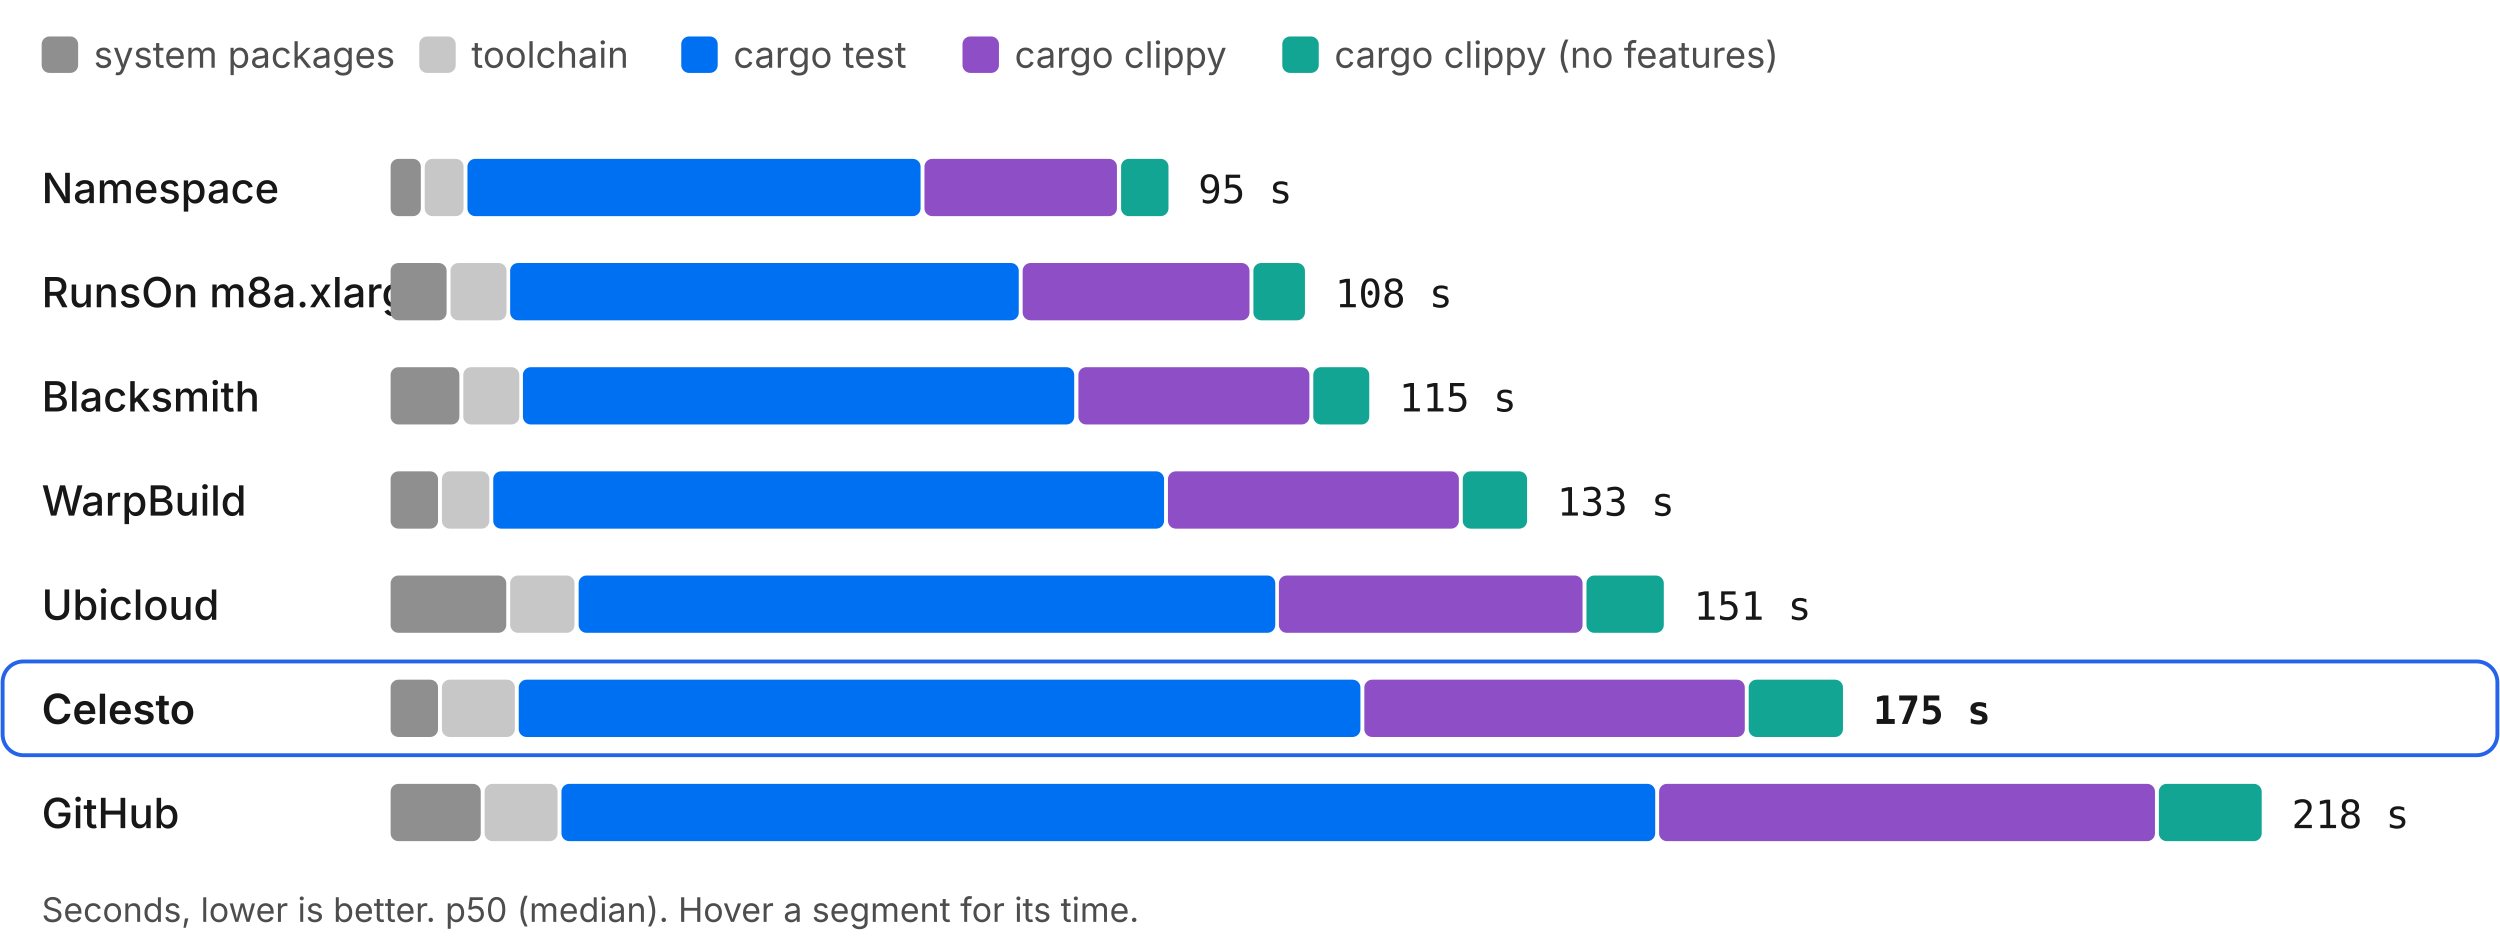
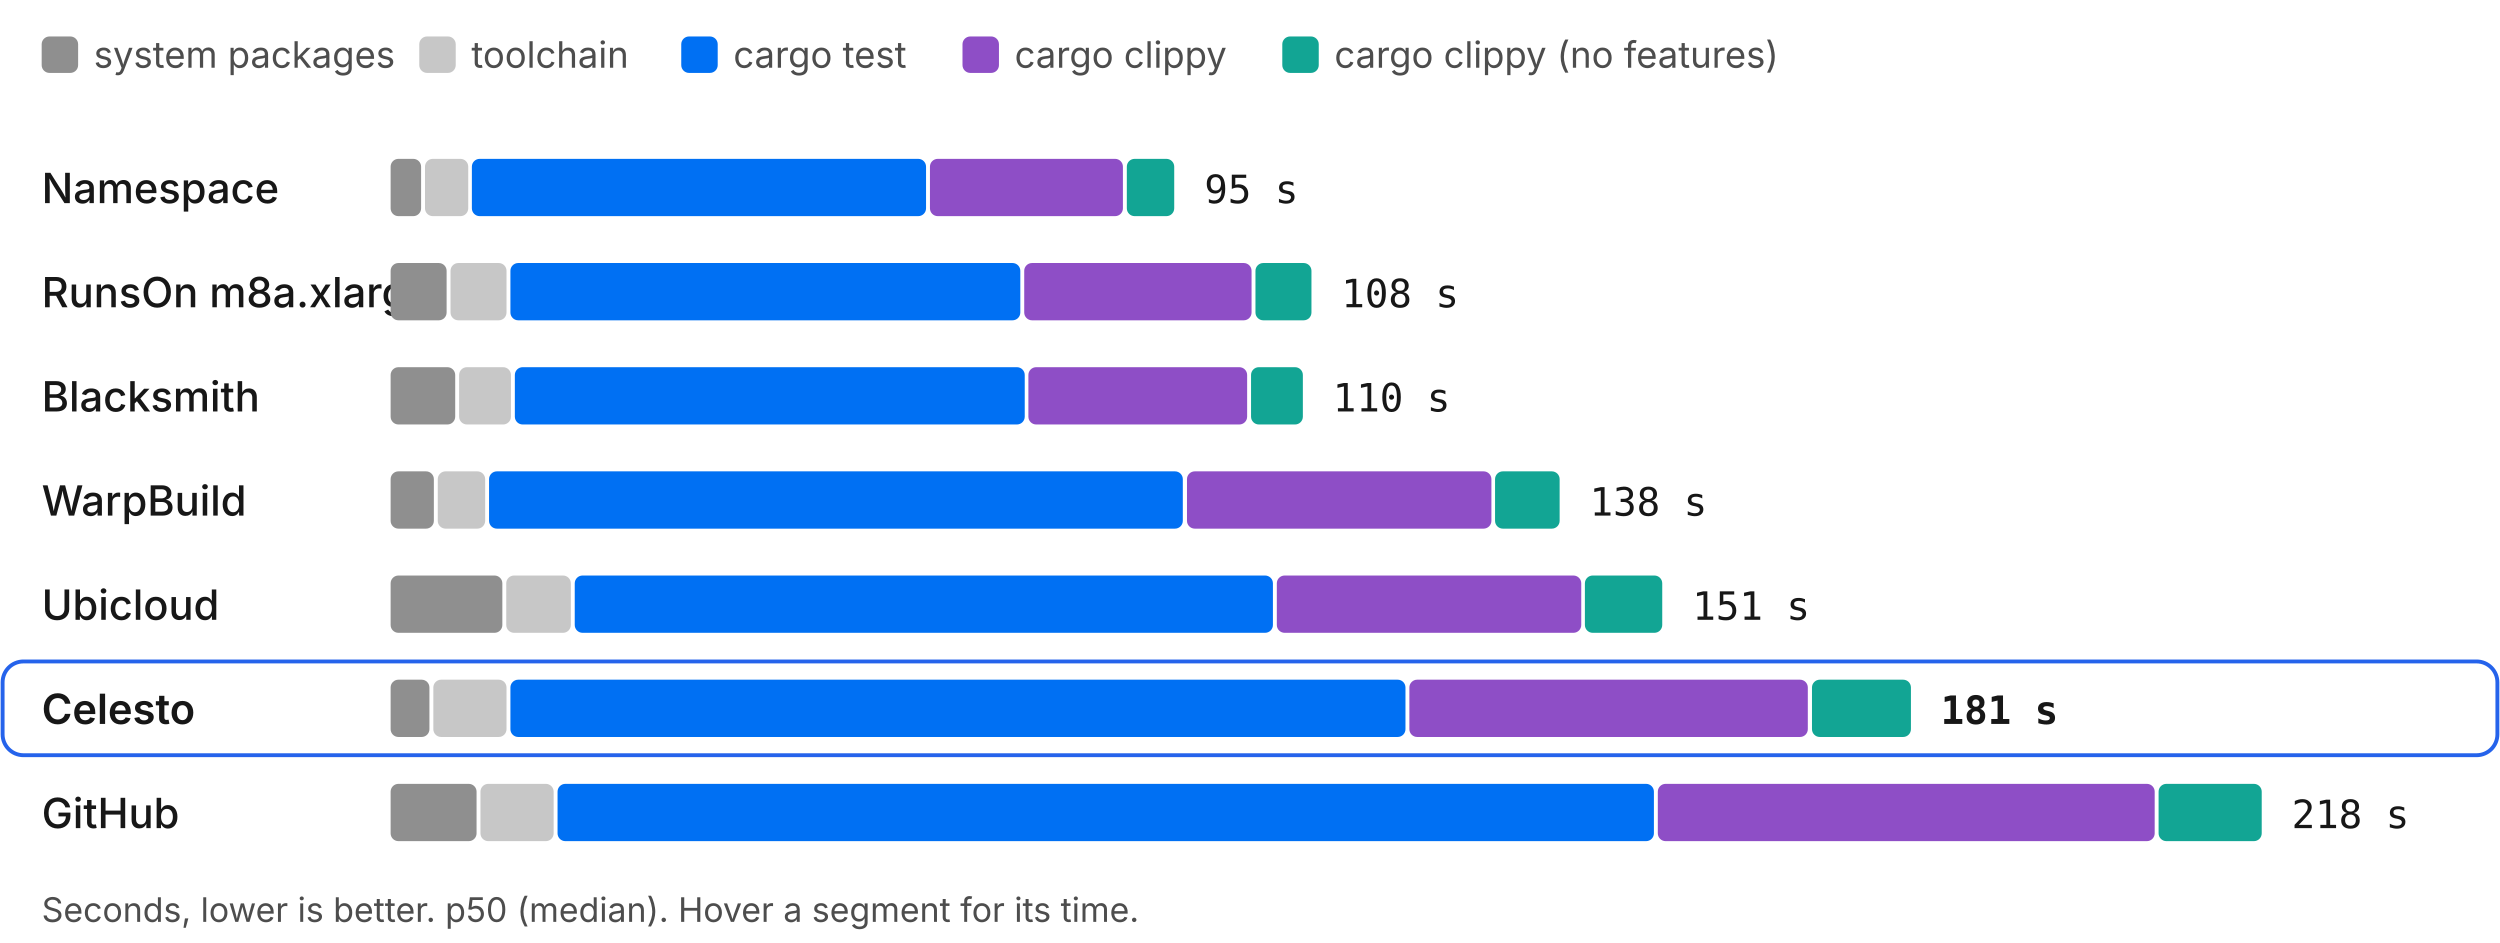
<svg xmlns="http://www.w3.org/2000/svg" viewBox="0 0 960 362" font-family="Geist,Inter,-apple-system,BlinkMacSystemFont,Segoe UI,sans-serif">
  <style>.t{fill:#171717}.m{fill:#4d4d4d}.n{fill:#8f8f8f;fill-opacity:.12}</style>
  <rect x="16" y="14" width="14" height="14" rx="3" fill="#8f8f8f" />
  <text x="36" y="26" font-size="14" class="m">system packages</text>
  <rect x="161" y="14" width="14" height="14" rx="3" fill="#c7c7c7" />
  <text x="181" y="26" font-size="14" class="m">toolchain</text>
  <rect x="261.6" y="14" width="14" height="14" rx="3" fill="#0070f3" />
  <text x="281.6" y="26" font-size="14" class="m">cargo test</text>
  <rect x="369.6" y="14" width="14" height="14" rx="3" fill="#8e4ec6" />
  <text x="389.6" y="26" font-size="14" class="m">cargo clippy</text>
  <rect x="492.4" y="14" width="14" height="14" rx="3" fill="#12a594" />
  <text x="512.4" y="26" font-size="14" class="m">cargo clippy (no features)</text>
  <text x="16" y="78" font-size="16" font-weight="500" class="t">Namespace</text>
-   <rect x="150.0" y="61" width="11.6" height="22" rx="3" fill="#8f8f8f" />
-   <rect x="163.1" y="61" width="14.9" height="22" rx="3" fill="#c7c7c7" />
-   <rect x="179.5" y="61" width="174.0" height="22" rx="3" fill="#0070f3" />
-   <rect x="355.0" y="61" width="73.9" height="22" rx="3" fill="#8e4ec6" />
-   <rect x="430.5" y="61" width="18.2" height="22" rx="3" fill="#12a594" />
-   <text x="460.137" y="78" font-size="15" font-weight="400" font-family="Geist Mono,SFMono-Regular,Menlo,Consolas,monospace" class="t">95 s</text>
+   <rect x="150.0" y="61" width="11.7" height="22" rx="3" fill="#8f8f8f" />
+   <rect x="163.2" y="61" width="16.6" height="22" rx="3" fill="#c7c7c7" />
+   <rect x="181.2" y="61" width="174.4" height="22" rx="3" fill="#0070f3" />
+   <rect x="357.1" y="61" width="74.1" height="22" rx="3" fill="#8e4ec6" />
+   <rect x="432.7" y="61" width="18.2" height="22" rx="3" fill="#12a594" />
+   <text x="462.466" y="78" font-size="15" font-weight="400" font-family="Geist Mono,SFMono-Regular,Menlo,Consolas,monospace" class="t">95 s</text>
  <text x="16" y="118" font-size="16" font-weight="500" class="t">RunsOn m8a.xlarge</text>
  <rect x="150.0" y="101" width="21.5" height="22" rx="3" fill="#8f8f8f" />
  <rect x="173.0" y="101" width="21.5" height="22" rx="3" fill="#c7c7c7" />
-   <rect x="195.9" y="101" width="195.3" height="22" rx="3" fill="#0070f3" />
-   <rect x="392.7" y="101" width="87.1" height="22" rx="3" fill="#8e4ec6" />
-   <rect x="481.3" y="101" width="19.8" height="22" rx="3" fill="#12a594" />
-   <text x="512.62" y="118" font-size="15" font-weight="400" font-family="Geist Mono,SFMono-Regular,Menlo,Consolas,monospace" class="t">108 s</text>
+   <rect x="196.0" y="101" width="195.8" height="22" rx="3" fill="#0070f3" />
+   <rect x="393.3" y="101" width="87.3" height="22" rx="3" fill="#8e4ec6" />
+   <rect x="482.1" y="101" width="21.5" height="22" rx="3" fill="#12a594" />
+   <text x="515.068" y="118" font-size="15" font-weight="400" font-family="Geist Mono,SFMono-Regular,Menlo,Consolas,monospace" class="t">108 s</text>
  <text x="16" y="158" font-size="16" font-weight="500" class="t">Blacksmith</text>
-   <rect x="150.0" y="141" width="26.4" height="22" rx="3" fill="#8f8f8f" />
-   <rect x="177.9" y="141" width="21.5" height="22" rx="3" fill="#c7c7c7" />
-   <rect x="200.8" y="141" width="211.7" height="22" rx="3" fill="#0070f3" />
-   <rect x="414.1" y="141" width="88.7" height="22" rx="3" fill="#8e4ec6" />
-   <rect x="504.3" y="141" width="21.5" height="22" rx="3" fill="#12a594" />
-   <text x="537.221" y="158" font-size="15" font-weight="400" font-family="Geist Mono,SFMono-Regular,Menlo,Consolas,monospace" class="t">115 s</text>
+   <rect x="150.0" y="141" width="24.8" height="22" rx="3" fill="#8f8f8f" />
+   <rect x="176.3" y="141" width="19.9" height="22" rx="3" fill="#c7c7c7" />
+   <rect x="197.7" y="141" width="195.8" height="22" rx="3" fill="#0070f3" />
+   <rect x="394.9" y="141" width="84.0" height="22" rx="3" fill="#8e4ec6" />
+   <rect x="480.4" y="141" width="19.9" height="22" rx="3" fill="#12a594" />
+   <text x="511.781" y="158" font-size="15" font-weight="400" font-family="Geist Mono,SFMono-Regular,Menlo,Consolas,monospace" class="t">110 s</text>
  <text x="16" y="198" font-size="16" font-weight="500" class="t">WarpBuild</text>
-   <rect x="150.0" y="181" width="18.2" height="22" rx="3" fill="#8f8f8f" />
-   <rect x="169.7" y="181" width="18.2" height="22" rx="3" fill="#c7c7c7" />
-   <rect x="189.4" y="181" width="257.6" height="22" rx="3" fill="#0070f3" />
-   <rect x="448.5" y="181" width="111.7" height="22" rx="3" fill="#8e4ec6" />
-   <rect x="561.7" y="181" width="24.7" height="22" rx="3" fill="#12a594" />
-   <text x="597.904" y="198" font-size="15" font-weight="400" font-family="Geist Mono,SFMono-Regular,Menlo,Consolas,monospace" class="t">133 s</text>
+   <rect x="150.0" y="181" width="16.6" height="22" rx="3" fill="#8f8f8f" />
+   <rect x="168.1" y="181" width="18.2" height="22" rx="3" fill="#c7c7c7" />
+   <rect x="187.8" y="181" width="266.4" height="22" rx="3" fill="#0070f3" />
+   <rect x="455.8" y="181" width="116.9" height="22" rx="3" fill="#8e4ec6" />
+   <rect x="574.1" y="181" width="24.8" height="22" rx="3" fill="#12a594" />
+   <text x="610.411" y="198" font-size="15" font-weight="400" font-family="Geist Mono,SFMono-Regular,Menlo,Consolas,monospace" class="t">138 s</text>
  <text x="16" y="238" font-size="16" font-weight="500" class="t">Ubicloud</text>
-   <rect x="150.0" y="221" width="44.4" height="22" rx="3" fill="#8f8f8f" />
-   <rect x="195.9" y="221" width="24.7" height="22" rx="3" fill="#c7c7c7" />
-   <rect x="222.2" y="221" width="267.5" height="22" rx="3" fill="#0070f3" />
-   <rect x="491.1" y="221" width="116.6" height="22" rx="3" fill="#8e4ec6" />
-   <rect x="609.2" y="221" width="29.7" height="22" rx="3" fill="#12a594" />
-   <text x="650.387" y="238" font-size="15" font-weight="400" font-family="Geist Mono,SFMono-Regular,Menlo,Consolas,monospace" class="t">151 s</text>
+   <rect x="150.0" y="221" width="42.9" height="22" rx="3" fill="#8f8f8f" />
+   <rect x="194.4" y="221" width="24.8" height="22" rx="3" fill="#c7c7c7" />
+   <rect x="220.7" y="221" width="268.1" height="22" rx="3" fill="#0070f3" />
+   <rect x="490.3" y="221" width="116.9" height="22" rx="3" fill="#8e4ec6" />
+   <rect x="608.6" y="221" width="29.7" height="22" rx="3" fill="#12a594" />
+   <text x="649.863" y="238" font-size="15" font-weight="400" font-family="Geist Mono,SFMono-Regular,Menlo,Consolas,monospace" class="t">151 s</text>
  <rect x="1" y="254" width="958" height="36" rx="8" fill="none" stroke="#2563EB" stroke-width="1.5" />
  <text x="16" y="278" font-size="16" font-weight="600" class="t">Celesto</text>
-   <rect x="150.0" y="261" width="18.2" height="22" rx="3" fill="#8f8f8f" />
-   <rect x="169.7" y="261" width="28.0" height="22" rx="3" fill="#c7c7c7" />
-   <rect x="199.2" y="261" width="323.2" height="22" rx="3" fill="#0070f3" />
-   <rect x="523.9" y="261" width="146.1" height="22" rx="3" fill="#8e4ec6" />
-   <rect x="671.5" y="261" width="36.2" height="22" rx="3" fill="#12a594" />
-   <text x="719.271" y="278" font-size="15" font-weight="600" font-family="Geist Mono,SFMono-Regular,Menlo,Consolas,monospace" class="t">175 s</text>
+   <rect x="150.0" y="261" width="14.9" height="22" rx="3" fill="#8f8f8f" />
+   <rect x="166.4" y="261" width="28.1" height="22" rx="3" fill="#c7c7c7" />
+   <rect x="196.0" y="261" width="343.7" height="22" rx="3" fill="#0070f3" />
+   <rect x="541.2" y="261" width="153.0" height="22" rx="3" fill="#8e4ec6" />
+   <rect x="695.8" y="261" width="38.0" height="22" rx="3" fill="#12a594" />
+   <text x="745.205" y="278" font-size="15" font-weight="600" font-family="Geist Mono,SFMono-Regular,Menlo,Consolas,monospace" class="t">181 s</text>
  <text x="16" y="318" font-size="16" font-weight="500" class="t">GitHub</text>
-   <rect x="150.0" y="301" width="34.6" height="22" rx="3" fill="#8f8f8f" />
-   <rect x="186.1" y="301" width="28.0" height="22" rx="3" fill="#c7c7c7" />
-   <rect x="215.6" y="301" width="420.0" height="22" rx="3" fill="#0070f3" />
-   <rect x="637.1" y="301" width="190.4" height="22" rx="3" fill="#8e4ec6" />
-   <rect x="829.0" y="301" width="39.5" height="22" rx="3" fill="#12a594" />
+   <rect x="150.0" y="301" width="33.0" height="22" rx="3" fill="#8f8f8f" />
+   <rect x="184.5" y="301" width="28.1" height="22" rx="3" fill="#c7c7c7" />
+   <rect x="214.1" y="301" width="421.0" height="22" rx="3" fill="#0070f3" />
+   <rect x="636.6" y="301" width="190.8" height="22" rx="3" fill="#8e4ec6" />
+   <rect x="828.9" y="301" width="39.6" height="22" rx="3" fill="#12a594" />
  <text x="880" y="318" font-size="15" font-weight="400" font-family="Geist Mono,SFMono-Regular,Menlo,Consolas,monospace" class="t">218 s</text>
  <text x="16" y="354" font-size="13" class="m">Seconds, lower is better. p50 (median). Hover a segment for its time.</text>
</svg>
